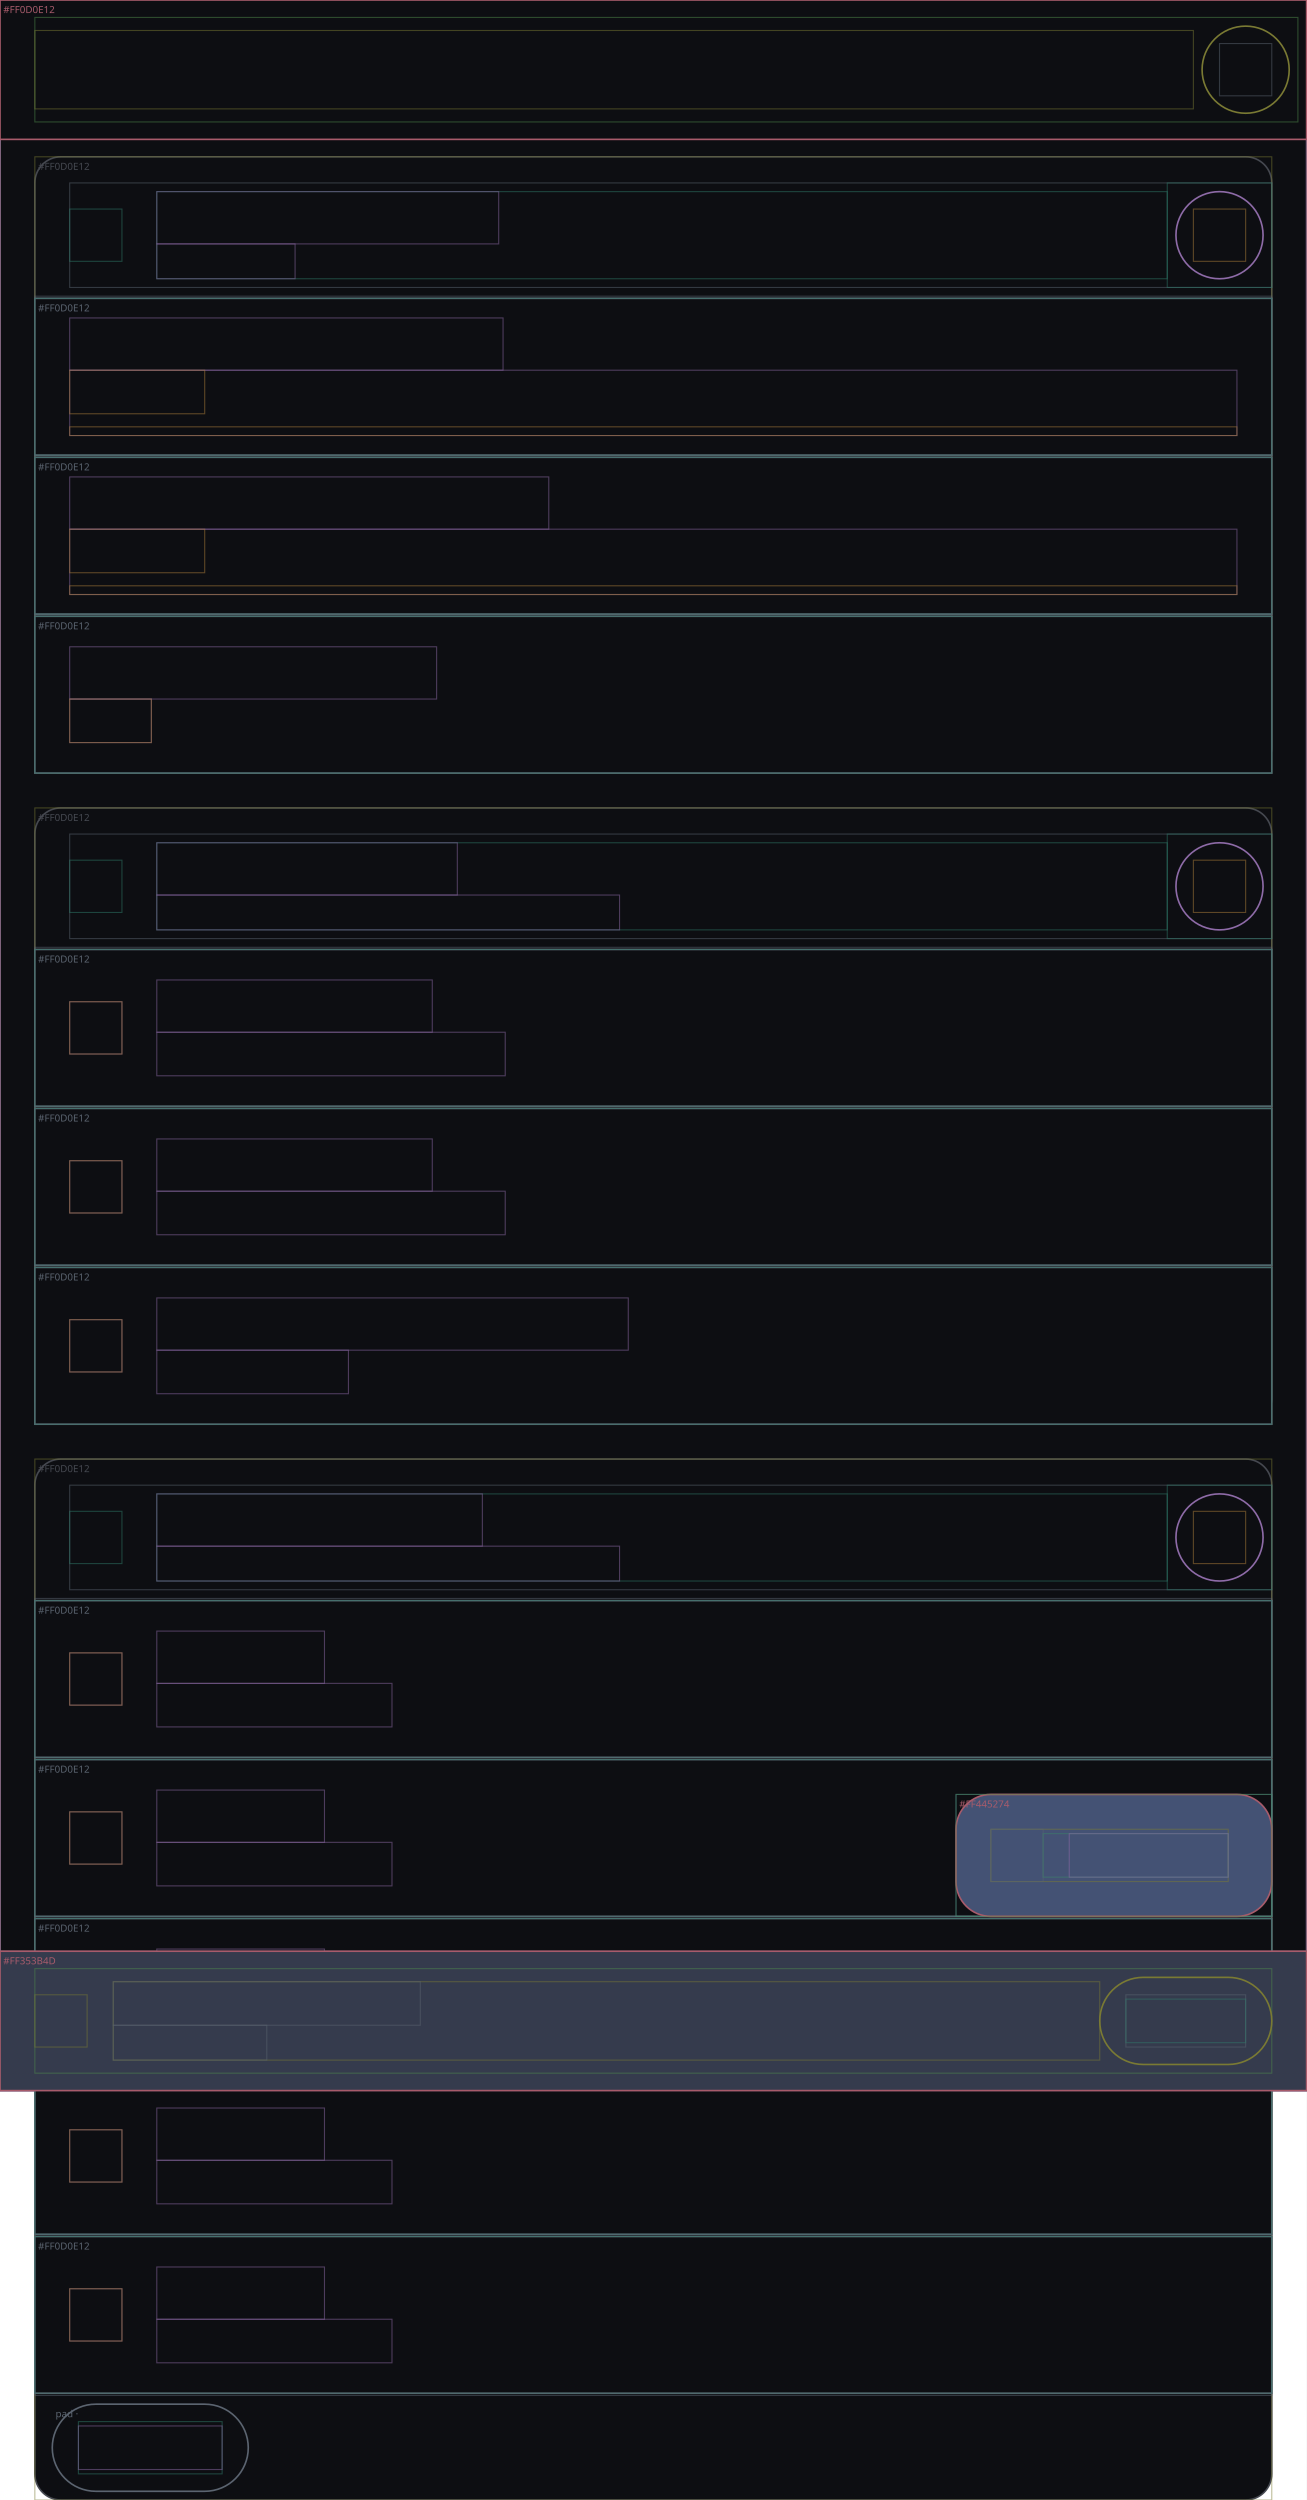
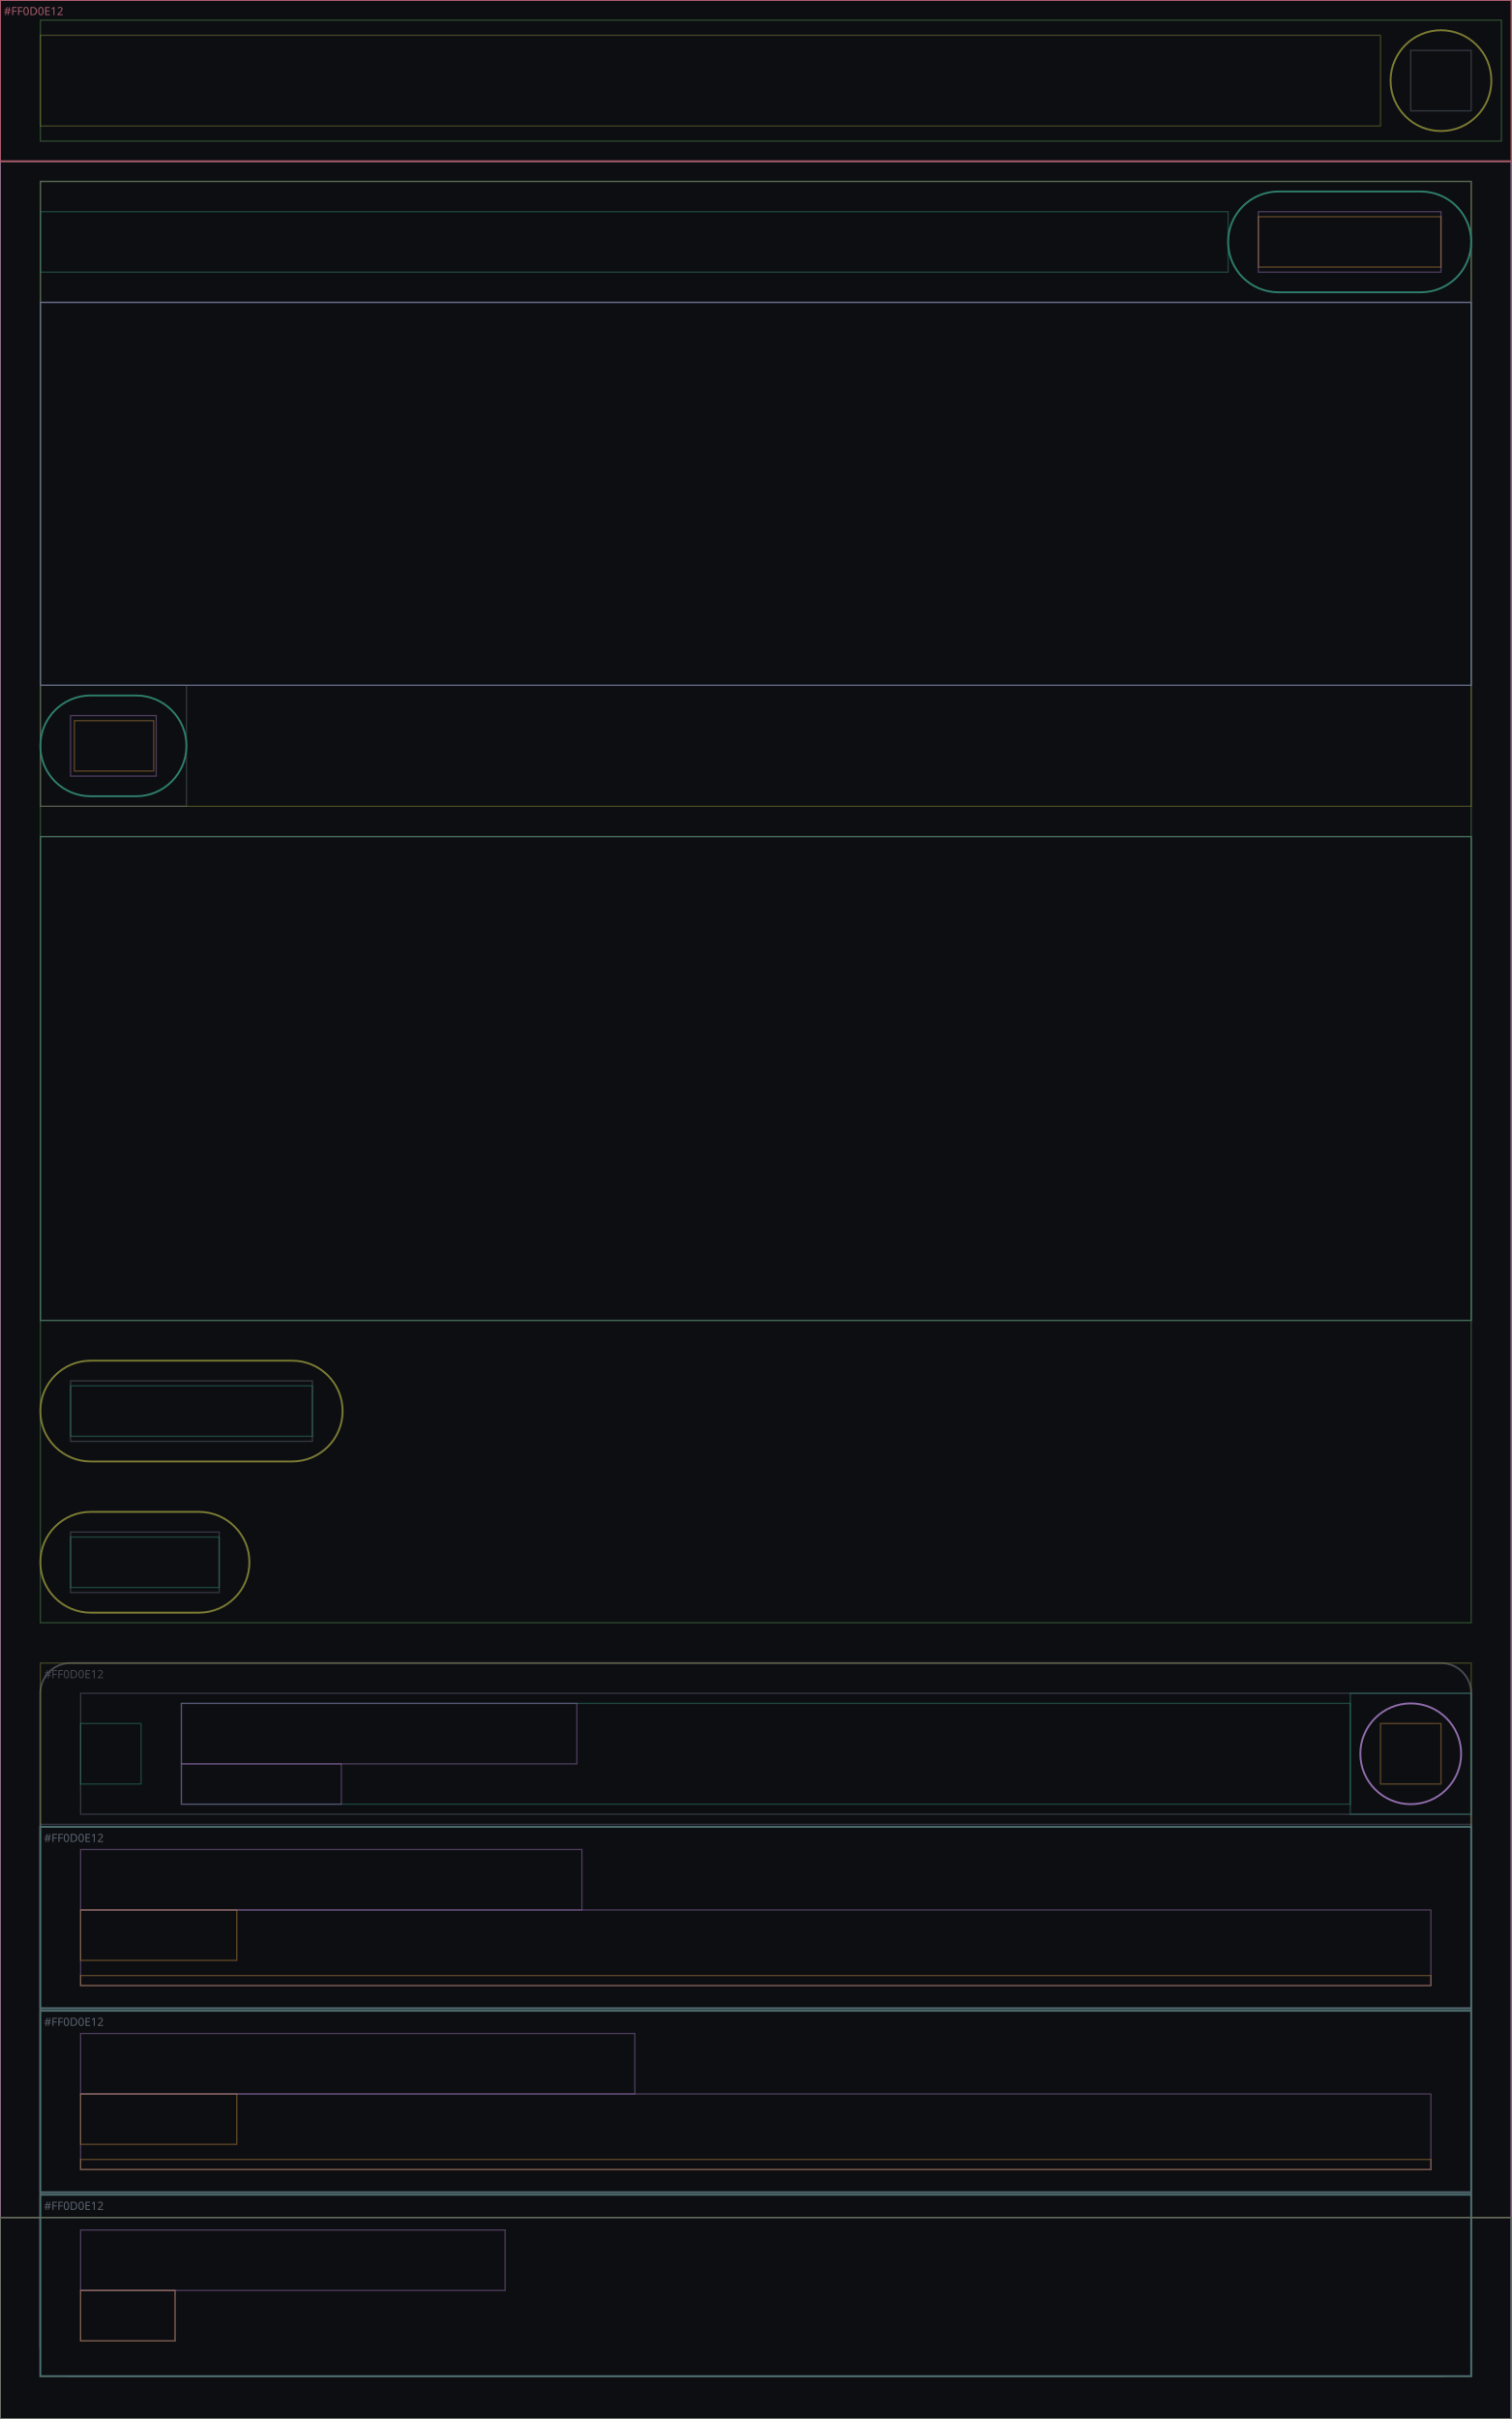
- <svg xmlns="http://www.w3.org/2000/svg" viewBox="0 0 1200 2296" width="1200" height="2296" role="img" aria-label="composeApp/PlayStoreSevenInchHomeDark layout wireframe">
-   <rect width="1200" height="2296" fill="#ffffff" />
+ <svg xmlns="http://www.w3.org/2000/svg" viewBox="0 0 1200 1920" width="1200" height="1920" role="img" aria-label="composeApp/PlayStoreSevenInchHomeDark layout wireframe">
+   <rect width="1200" height="1920" fill="#ffffff" />
  <g>
    <rect x="0" y="0" width="1200" height="1920" fill="none" fill-opacity="0" stroke="#5B6470" stroke-width="1" stroke-opacity="0.5" />
  </g>
  <g>
    <rect x="0" y="0" width="1200" height="1920" fill="none" fill-opacity="0" stroke="#2E7D6B" stroke-width="1" stroke-opacity="0.5" />
  </g>
  <g>
    <rect x="0" y="0" width="1200" height="1920" fill="#0D0E12" fill-opacity="1" stroke="#8E6BA8" stroke-width="1.5" stroke-opacity="1" />
    <text x="3" y="12" font-family="system-ui, sans-serif" font-size="9" fill="#8E6BA8">#FF0D0E12</text>
  </g>
  <g>
    <rect x="0" y="0" width="1200" height="1920" fill="none" fill-opacity="0" stroke="#B0813B" stroke-width="1" stroke-opacity="0.5" />
  </g>
  <g>
    <rect x="0" y="0" width="1200" height="1920" fill="none" fill-opacity="0" stroke="#3B72A8" stroke-width="1" stroke-opacity="0.5" />
  </g>
  <g>
-     <rect x="0" y="128" width="1200" height="1664" fill="none" fill-opacity="0" stroke="#A85B6B" stroke-width="1" stroke-opacity="0.5" />
-   </g>
-   <g>
-     <path d="M56,144 H1144 A24,24 0 0 1 1168,168 V686 A24,24 0 0 1 1144,710 H56 A24,24 0 0 1 32,686 V168 A24,24 0 0 1 56,144 Z" fill="#0D0E12" fill-opacity="1" stroke="#454850" stroke-width="1.5" stroke-opacity="1" />
-     <text x="35" y="156" font-family="system-ui, sans-serif" font-size="9" fill="#454850">#FF0D0E12</text>
-   </g>
-   <g>
-     <rect x="32" y="144" width="1136" height="566" fill="none" fill-opacity="0" stroke="#7A7A33" stroke-width="1" stroke-opacity="0.5" />
-   </g>
-   <g>
-     <rect x="64" y="168" width="1104" height="96" fill="none" fill-opacity="0" stroke="#5B6470" stroke-width="1" stroke-opacity="0.5" />
-   </g>
-   <g>
-     <rect x="64" y="192" width="48" height="48" fill="none" fill-opacity="0" stroke="#2E7D6B" stroke-width="1" stroke-opacity="0.5" />
-   </g>
-   <g>
-     <rect x="144" y="176" width="928" height="80" fill="none" fill-opacity="0" stroke="#2E7D6B" stroke-width="1" stroke-opacity="0.5" />
-   </g>
-   <g>
-     <rect x="144" y="176" width="314" height="48" fill="none" fill-opacity="0" stroke="#8E6BA8" stroke-width="1" stroke-opacity="0.5" />
-   </g>
-   <g>
-     <rect x="144" y="224" width="127" height="32" fill="none" fill-opacity="0" stroke="#8E6BA8" stroke-width="1" stroke-opacity="0.5" />
-   </g>
-   <g>
-     <rect x="1072" y="168" width="96" height="96" fill="none" fill-opacity="0" stroke="#2E7D6B" stroke-width="1" stroke-opacity="0.5" />
-   </g>
-   <g>
-     <path d="M1120,176 H1120 A40,40 0 0 1 1160,216 V216 A40,40 0 0 1 1120,256 H1120 A40,40 0 0 1 1080,216 V216 A40,40 0 0 1 1120,176 Z" fill="none" fill-opacity="0" stroke="#8E6BA8" stroke-width="1.5" stroke-opacity="1" />
-   </g>
-   <g>
-     <rect x="1096" y="192" width="48" height="48" fill="none" fill-opacity="0" stroke="#B0813B" stroke-width="1" stroke-opacity="0.5" />
-   </g>
-   <g>
-     <rect x="32" y="272" width="1136" height="2" fill="none" fill-opacity="0" stroke="#5B6470" stroke-width="1" stroke-opacity="0.5" />
-   </g>
-   <g>
-     <rect x="32" y="274" width="1136" height="144" fill="#0D0E12" fill-opacity="1" stroke="#5B6470" stroke-width="1.5" stroke-opacity="1" />
-     <text x="35" y="286" font-family="system-ui, sans-serif" font-size="9" fill="#5B6470">#FF0D0E12</text>
-   </g>
-   <g>
-     <rect x="32" y="274" width="1136" height="144" fill="none" fill-opacity="0" stroke="#2E7D6B" stroke-width="1" stroke-opacity="0.5" />
-   </g>
-   <g>
-     <rect x="64" y="292" width="398" height="48" fill="none" fill-opacity="0" stroke="#8E6BA8" stroke-width="1" stroke-opacity="0.5" />
-   </g>
-   <g>
-     <rect x="64" y="340" width="1072" height="60" fill="none" fill-opacity="0" stroke="#8E6BA8" stroke-width="1" stroke-opacity="0.5" />
-   </g>
-   <g>
-     <rect x="64" y="340" width="124" height="40" fill="none" fill-opacity="0" stroke="#B0813B" stroke-width="1" stroke-opacity="0.5" />
-   </g>
-   <g>
-     <rect x="64" y="392" width="1072" height="8" fill="none" fill-opacity="0" stroke="#B0813B" stroke-width="1" stroke-opacity="0.5" />
-   </g>
-   <g>
-     <rect x="32" y="418" width="1136" height="2" fill="none" fill-opacity="0" stroke="#5B6470" stroke-width="1" stroke-opacity="0.5" />
-   </g>
-   <g>
-     <rect x="32" y="420" width="1136" height="144" fill="#0D0E12" fill-opacity="1" stroke="#5B6470" stroke-width="1.5" stroke-opacity="1" />
-     <text x="35" y="432" font-family="system-ui, sans-serif" font-size="9" fill="#5B6470">#FF0D0E12</text>
-   </g>
-   <g>
-     <rect x="32" y="420" width="1136" height="144" fill="none" fill-opacity="0" stroke="#2E7D6B" stroke-width="1" stroke-opacity="0.5" />
-   </g>
-   <g>
-     <rect x="64" y="438" width="440" height="48" fill="none" fill-opacity="0" stroke="#8E6BA8" stroke-width="1" stroke-opacity="0.5" />
-   </g>
-   <g>
-     <rect x="64" y="486" width="1072" height="60" fill="none" fill-opacity="0" stroke="#8E6BA8" stroke-width="1" stroke-opacity="0.5" />
-   </g>
-   <g>
-     <rect x="64" y="486" width="124" height="40" fill="none" fill-opacity="0" stroke="#B0813B" stroke-width="1" stroke-opacity="0.5" />
-   </g>
-   <g>
-     <rect x="64" y="538" width="1072" height="8" fill="none" fill-opacity="0" stroke="#B0813B" stroke-width="1" stroke-opacity="0.5" />
-   </g>
-   <g>
-     <rect x="32" y="564" width="1136" height="2" fill="none" fill-opacity="0" stroke="#5B6470" stroke-width="1" stroke-opacity="0.5" />
-   </g>
-   <g>
-     <rect x="32" y="566" width="1136" height="144" fill="#0D0E12" fill-opacity="1" stroke="#5B6470" stroke-width="1.5" stroke-opacity="1" />
-     <text x="35" y="578" font-family="system-ui, sans-serif" font-size="9" fill="#5B6470">#FF0D0E12</text>
-   </g>
-   <g>
-     <rect x="32" y="566" width="1136" height="144" fill="none" fill-opacity="0" stroke="#2E7D6B" stroke-width="1" stroke-opacity="0.5" />
-   </g>
-   <g>
-     <rect x="64" y="594" width="337" height="48" fill="none" fill-opacity="0" stroke="#8E6BA8" stroke-width="1" stroke-opacity="0.5" />
-   </g>
-   <g>
-     <rect x="64" y="642" width="75" height="40" fill="none" fill-opacity="0" stroke="#8E6BA8" stroke-width="1" stroke-opacity="0.5" />
-   </g>
-   <g>
-     <rect x="64" y="642" width="75" height="40" fill="none" fill-opacity="0" stroke="#B0813B" stroke-width="1" stroke-opacity="0.5" />
-   </g>
-   <g>
-     <path d="M56,742 H1144 A24,24 0 0 1 1168,766 V1284 A24,24 0 0 1 1144,1308 H56 A24,24 0 0 1 32,1284 V766 A24,24 0 0 1 56,742 Z" fill="#0D0E12" fill-opacity="1" stroke="#454850" stroke-width="1.5" stroke-opacity="1" />
-     <text x="35" y="754" font-family="system-ui, sans-serif" font-size="9" fill="#454850">#FF0D0E12</text>
-   </g>
-   <g>
-     <rect x="32" y="742" width="1136" height="566" fill="none" fill-opacity="0" stroke="#7A7A33" stroke-width="1" stroke-opacity="0.5" />
-   </g>
-   <g>
-     <rect x="64" y="766" width="1104" height="96" fill="none" fill-opacity="0" stroke="#5B6470" stroke-width="1" stroke-opacity="0.5" />
-   </g>
-   <g>
-     <rect x="64" y="790" width="48" height="48" fill="none" fill-opacity="0" stroke="#2E7D6B" stroke-width="1" stroke-opacity="0.5" />
-   </g>
-   <g>
-     <rect x="144" y="774" width="928" height="80" fill="none" fill-opacity="0" stroke="#2E7D6B" stroke-width="1" stroke-opacity="0.5" />
-   </g>
-   <g>
-     <rect x="144" y="774" width="276" height="48" fill="none" fill-opacity="0" stroke="#8E6BA8" stroke-width="1" stroke-opacity="0.5" />
-   </g>
-   <g>
-     <rect x="144" y="822" width="425" height="32" fill="none" fill-opacity="0" stroke="#8E6BA8" stroke-width="1" stroke-opacity="0.5" />
-   </g>
-   <g>
-     <rect x="1072" y="766" width="96" height="96" fill="none" fill-opacity="0" stroke="#2E7D6B" stroke-width="1" stroke-opacity="0.5" />
-   </g>
-   <g>
-     <path d="M1120,774 H1120 A40,40 0 0 1 1160,814 V814 A40,40 0 0 1 1120,854 H1120 A40,40 0 0 1 1080,814 V814 A40,40 0 0 1 1120,774 Z" fill="none" fill-opacity="0" stroke="#8E6BA8" stroke-width="1.5" stroke-opacity="1" />
-   </g>
-   <g>
-     <rect x="1096" y="790" width="48" height="48" fill="none" fill-opacity="0" stroke="#B0813B" stroke-width="1" stroke-opacity="0.5" />
-   </g>
-   <g>
-     <rect x="32" y="870" width="1136" height="2" fill="none" fill-opacity="0" stroke="#5B6470" stroke-width="1" stroke-opacity="0.5" />
-   </g>
-   <g>
-     <rect x="32" y="872" width="1136" height="144" fill="#0D0E12" fill-opacity="1" stroke="#5B6470" stroke-width="1.5" stroke-opacity="1" />
-     <text x="35" y="884" font-family="system-ui, sans-serif" font-size="9" fill="#5B6470">#FF0D0E12</text>
-   </g>
-   <g>
-     <rect x="32" y="872" width="1136" height="144" fill="none" fill-opacity="0" stroke="#2E7D6B" stroke-width="1" stroke-opacity="0.5" />
-   </g>
-   <g>
-     <rect x="64" y="920" width="48" height="48" fill="none" fill-opacity="0" stroke="#8E6BA8" stroke-width="1" stroke-opacity="0.5" />
-   </g>
-   <g>
-     <rect x="64" y="920" width="48" height="48" fill="none" fill-opacity="0" stroke="#B0813B" stroke-width="1" stroke-opacity="0.5" />
-   </g>
-   <g>
-     <rect x="144" y="900" width="253" height="48" fill="none" fill-opacity="0" stroke="#8E6BA8" stroke-width="1" stroke-opacity="0.5" />
-   </g>
-   <g>
-     <rect x="144" y="948" width="320" height="40" fill="none" fill-opacity="0" stroke="#8E6BA8" stroke-width="1" stroke-opacity="0.5" />
-   </g>
-   <g>
-     <rect x="32" y="1016" width="1136" height="2" fill="none" fill-opacity="0" stroke="#5B6470" stroke-width="1" stroke-opacity="0.5" />
-   </g>
-   <g>
-     <rect x="32" y="1018" width="1136" height="144" fill="#0D0E12" fill-opacity="1" stroke="#5B6470" stroke-width="1.5" stroke-opacity="1" />
-     <text x="35" y="1030" font-family="system-ui, sans-serif" font-size="9" fill="#5B6470">#FF0D0E12</text>
-   </g>
-   <g>
-     <rect x="32" y="1018" width="1136" height="144" fill="none" fill-opacity="0" stroke="#2E7D6B" stroke-width="1" stroke-opacity="0.5" />
-   </g>
-   <g>
-     <rect x="64" y="1066" width="48" height="48" fill="none" fill-opacity="0" stroke="#8E6BA8" stroke-width="1" stroke-opacity="0.5" />
-   </g>
-   <g>
-     <rect x="64" y="1066" width="48" height="48" fill="none" fill-opacity="0" stroke="#B0813B" stroke-width="1" stroke-opacity="0.5" />
-   </g>
-   <g>
-     <rect x="144" y="1046" width="253" height="48" fill="none" fill-opacity="0" stroke="#8E6BA8" stroke-width="1" stroke-opacity="0.5" />
-   </g>
-   <g>
-     <rect x="144" y="1094" width="320" height="40" fill="none" fill-opacity="0" stroke="#8E6BA8" stroke-width="1" stroke-opacity="0.5" />
-   </g>
-   <g>
-     <rect x="32" y="1162" width="1136" height="2" fill="none" fill-opacity="0" stroke="#5B6470" stroke-width="1" stroke-opacity="0.5" />
-   </g>
-   <g>
-     <rect x="32" y="1164" width="1136" height="144" fill="#0D0E12" fill-opacity="1" stroke="#5B6470" stroke-width="1.5" stroke-opacity="1" />
-     <text x="35" y="1176" font-family="system-ui, sans-serif" font-size="9" fill="#5B6470">#FF0D0E12</text>
-   </g>
-   <g>
-     <rect x="32" y="1164" width="1136" height="144" fill="none" fill-opacity="0" stroke="#2E7D6B" stroke-width="1" stroke-opacity="0.5" />
-   </g>
-   <g>
-     <rect x="64" y="1212" width="48" height="48" fill="none" fill-opacity="0" stroke="#8E6BA8" stroke-width="1" stroke-opacity="0.5" />
-   </g>
-   <g>
-     <rect x="64" y="1212" width="48" height="48" fill="none" fill-opacity="0" stroke="#B0813B" stroke-width="1" stroke-opacity="0.5" />
-   </g>
-   <g>
-     <rect x="144" y="1192" width="433" height="48" fill="none" fill-opacity="0" stroke="#8E6BA8" stroke-width="1" stroke-opacity="0.5" />
-   </g>
-   <g>
-     <rect x="144" y="1240" width="176" height="40" fill="none" fill-opacity="0" stroke="#8E6BA8" stroke-width="1" stroke-opacity="0.5" />
-   </g>
-   <g>
-     <path d="M56,1340 H1144 A24,24 0 0 1 1168,1364 V2272 A24,24 0 0 1 1144,2296 H56 A24,24 0 0 1 32,2272 V1364 A24,24 0 0 1 56,1340 Z" fill="#0D0E12" fill-opacity="1" stroke="#454850" stroke-width="1.5" stroke-opacity="1" />
-     <text x="35" y="1352" font-family="system-ui, sans-serif" font-size="9" fill="#454850">#FF0D0E12</text>
-   </g>
-   <g>
-     <rect x="32" y="1340" width="1136" height="956" fill="none" fill-opacity="0" stroke="#7A7A33" stroke-width="1" stroke-opacity="0.5" />
-   </g>
-   <g>
-     <rect x="64" y="1364" width="1104" height="96" fill="none" fill-opacity="0" stroke="#5B6470" stroke-width="1" stroke-opacity="0.5" />
-   </g>
-   <g>
-     <rect x="64" y="1388" width="48" height="48" fill="none" fill-opacity="0" stroke="#2E7D6B" stroke-width="1" stroke-opacity="0.5" />
-   </g>
-   <g>
-     <rect x="144" y="1372" width="928" height="80" fill="none" fill-opacity="0" stroke="#2E7D6B" stroke-width="1" stroke-opacity="0.5" />
-   </g>
-   <g>
-     <rect x="144" y="1372" width="299" height="48" fill="none" fill-opacity="0" stroke="#8E6BA8" stroke-width="1" stroke-opacity="0.5" />
-   </g>
-   <g>
-     <rect x="144" y="1420" width="425" height="32" fill="none" fill-opacity="0" stroke="#8E6BA8" stroke-width="1" stroke-opacity="0.5" />
-   </g>
-   <g>
-     <rect x="1072" y="1364" width="96" height="96" fill="none" fill-opacity="0" stroke="#2E7D6B" stroke-width="1" stroke-opacity="0.5" />
-   </g>
-   <g>
-     <path d="M1120,1372 H1120 A40,40 0 0 1 1160,1412 V1412 A40,40 0 0 1 1120,1452 H1120 A40,40 0 0 1 1080,1412 V1412 A40,40 0 0 1 1120,1372 Z" fill="none" fill-opacity="0" stroke="#8E6BA8" stroke-width="1.5" stroke-opacity="1" />
-   </g>
-   <g>
-     <rect x="1096" y="1388" width="48" height="48" fill="none" fill-opacity="0" stroke="#B0813B" stroke-width="1" stroke-opacity="0.5" />
-   </g>
-   <g>
-     <rect x="32" y="1468" width="1136" height="2" fill="none" fill-opacity="0" stroke="#5B6470" stroke-width="1" stroke-opacity="0.5" />
-   </g>
-   <g>
-     <rect x="32" y="1470" width="1136" height="144" fill="#0D0E12" fill-opacity="1" stroke="#5B6470" stroke-width="1.5" stroke-opacity="1" />
-     <text x="35" y="1482" font-family="system-ui, sans-serif" font-size="9" fill="#5B6470">#FF0D0E12</text>
-   </g>
-   <g>
-     <rect x="32" y="1470" width="1136" height="144" fill="none" fill-opacity="0" stroke="#2E7D6B" stroke-width="1" stroke-opacity="0.5" />
-   </g>
-   <g>
-     <rect x="64" y="1518" width="48" height="48" fill="none" fill-opacity="0" stroke="#8E6BA8" stroke-width="1" stroke-opacity="0.5" />
-   </g>
-   <g>
-     <rect x="64" y="1518" width="48" height="48" fill="none" fill-opacity="0" stroke="#B0813B" stroke-width="1" stroke-opacity="0.5" />
-   </g>
-   <g>
-     <rect x="144" y="1498" width="154" height="48" fill="none" fill-opacity="0" stroke="#8E6BA8" stroke-width="1" stroke-opacity="0.5" />
-   </g>
-   <g>
-     <rect x="144" y="1546" width="216" height="40" fill="none" fill-opacity="0" stroke="#8E6BA8" stroke-width="1" stroke-opacity="0.5" />
-   </g>
-   <g>
-     <rect x="32" y="1614" width="1136" height="2" fill="none" fill-opacity="0" stroke="#5B6470" stroke-width="1" stroke-opacity="0.5" />
-   </g>
-   <g>
-     <rect x="32" y="1616" width="1136" height="144" fill="#0D0E12" fill-opacity="1" stroke="#5B6470" stroke-width="1.5" stroke-opacity="1" />
-     <text x="35" y="1628" font-family="system-ui, sans-serif" font-size="9" fill="#5B6470">#FF0D0E12</text>
-   </g>
-   <g>
-     <rect x="32" y="1616" width="1136" height="144" fill="none" fill-opacity="0" stroke="#2E7D6B" stroke-width="1" stroke-opacity="0.5" />
-   </g>
-   <g>
-     <rect x="64" y="1664" width="48" height="48" fill="none" fill-opacity="0" stroke="#8E6BA8" stroke-width="1" stroke-opacity="0.5" />
-   </g>
-   <g>
-     <rect x="64" y="1664" width="48" height="48" fill="none" fill-opacity="0" stroke="#B0813B" stroke-width="1" stroke-opacity="0.5" />
-   </g>
-   <g>
-     <rect x="144" y="1644" width="154" height="48" fill="none" fill-opacity="0" stroke="#8E6BA8" stroke-width="1" stroke-opacity="0.5" />
-   </g>
-   <g>
-     <rect x="144" y="1692" width="216" height="40" fill="none" fill-opacity="0" stroke="#8E6BA8" stroke-width="1" stroke-opacity="0.5" />
-   </g>
-   <g>
-     <rect x="32" y="1760" width="1136" height="2" fill="none" fill-opacity="0" stroke="#5B6470" stroke-width="1" stroke-opacity="0.5" />
-   </g>
-   <g>
-     <rect x="32" y="1762" width="1136" height="144" fill="#0D0E12" fill-opacity="1" stroke="#5B6470" stroke-width="1.5" stroke-opacity="1" />
-     <text x="35" y="1774" font-family="system-ui, sans-serif" font-size="9" fill="#5B6470">#FF0D0E12</text>
-   </g>
-   <g>
-     <rect x="32" y="1762" width="1136" height="144" fill="none" fill-opacity="0" stroke="#2E7D6B" stroke-width="1" stroke-opacity="0.5" />
-   </g>
-   <g>
-     <rect x="64" y="1810" width="48" height="48" fill="none" fill-opacity="0" stroke="#8E6BA8" stroke-width="1" stroke-opacity="0.5" />
-   </g>
-   <g>
-     <rect x="64" y="1810" width="48" height="48" fill="none" fill-opacity="0" stroke="#B0813B" stroke-width="1" stroke-opacity="0.5" />
-   </g>
-   <g>
-     <rect x="144" y="1790" width="154" height="48" fill="none" fill-opacity="0" stroke="#8E6BA8" stroke-width="1" stroke-opacity="0.5" />
-   </g>
-   <g>
-     <rect x="144" y="1838" width="216" height="40" fill="none" fill-opacity="0" stroke="#8E6BA8" stroke-width="1" stroke-opacity="0.5" />
-   </g>
-   <g>
-     <rect x="32" y="1906" width="1136" height="2" fill="none" fill-opacity="0" stroke="#5B6470" stroke-width="1" stroke-opacity="0.5" />
-   </g>
-   <g>
-     <rect x="32" y="1908" width="1136" height="144" fill="#0D0E12" fill-opacity="1" stroke="#5B6470" stroke-width="1.5" stroke-opacity="1" />
-     <text x="35" y="1920" font-family="system-ui, sans-serif" font-size="9" fill="#5B6470">#FF0D0E12</text>
-   </g>
-   <g>
-     <rect x="32" y="1908" width="1136" height="144" fill="none" fill-opacity="0" stroke="#2E7D6B" stroke-width="1" stroke-opacity="0.5" />
-   </g>
-   <g>
-     <rect x="64" y="1956" width="48" height="48" fill="none" fill-opacity="0" stroke="#8E6BA8" stroke-width="1" stroke-opacity="0.5" />
-   </g>
-   <g>
-     <rect x="64" y="1956" width="48" height="48" fill="none" fill-opacity="0" stroke="#B0813B" stroke-width="1" stroke-opacity="0.5" />
-   </g>
-   <g>
-     <rect x="144" y="1936" width="154" height="48" fill="none" fill-opacity="0" stroke="#8E6BA8" stroke-width="1" stroke-opacity="0.5" />
-   </g>
-   <g>
-     <rect x="144" y="1984" width="216" height="40" fill="none" fill-opacity="0" stroke="#8E6BA8" stroke-width="1" stroke-opacity="0.5" />
-   </g>
-   <g>
-     <rect x="32" y="2052" width="1136" height="2" fill="none" fill-opacity="0" stroke="#5B6470" stroke-width="1" stroke-opacity="0.5" />
-   </g>
-   <g>
-     <rect x="32" y="2054" width="1136" height="144" fill="#0D0E12" fill-opacity="1" stroke="#5B6470" stroke-width="1.5" stroke-opacity="1" />
-     <text x="35" y="2066" font-family="system-ui, sans-serif" font-size="9" fill="#5B6470">#FF0D0E12</text>
-   </g>
-   <g>
-     <rect x="32" y="2054" width="1136" height="144" fill="none" fill-opacity="0" stroke="#2E7D6B" stroke-width="1" stroke-opacity="0.5" />
-   </g>
-   <g>
-     <rect x="64" y="2102" width="48" height="48" fill="none" fill-opacity="0" stroke="#8E6BA8" stroke-width="1" stroke-opacity="0.5" />
-   </g>
-   <g>
-     <rect x="64" y="2102" width="48" height="48" fill="none" fill-opacity="0" stroke="#B0813B" stroke-width="1" stroke-opacity="0.5" />
-   </g>
-   <g>
-     <rect x="144" y="2082" width="154" height="48" fill="none" fill-opacity="0" stroke="#8E6BA8" stroke-width="1" stroke-opacity="0.5" />
-   </g>
-   <g>
-     <rect x="144" y="2130" width="216" height="40" fill="none" fill-opacity="0" stroke="#8E6BA8" stroke-width="1" stroke-opacity="0.5" />
-   </g>
-   <g>
-     <rect x="32" y="2198" width="1136" height="2" fill="none" fill-opacity="0" stroke="#5B6470" stroke-width="1" stroke-opacity="0.5" />
-   </g>
-   <g>
-     <path d="M88,2208 H188 A40,40 0 0 1 228,2248 V2248 A40,40 0 0 1 188,2288 H88 A40,40 0 0 1 48,2248 V2248 A40,40 0 0 1 88,2208 Z" fill="none" fill-opacity="0" stroke="#5B6470" stroke-width="1.5" stroke-opacity="1" />
-     <text x="51" y="2220" font-family="system-ui, sans-serif" font-size="9" fill="#5B6470">pad ·</text>
-   </g>
-   <g>
-     <rect x="72" y="2224" width="132" height="48" fill="none" fill-opacity="0" stroke="#2E7D6B" stroke-width="1" stroke-opacity="0.5" />
-   </g>
-   <g>
-     <rect x="72" y="2228" width="132" height="40" fill="none" fill-opacity="0" stroke="#8E6BA8" stroke-width="1" stroke-opacity="0.5" />
+     <rect x="0" y="128" width="1200" height="1632" fill="none" fill-opacity="0" stroke="#A85B6B" stroke-width="1" stroke-opacity="0.5" />
+   </g>
+   <g>
+     <rect x="32" y="144" width="1136" height="1144" fill="none" fill-opacity="0" stroke="#4F8A4A" stroke-width="1" stroke-opacity="0.5" />
+   </g>
+   <g>
+     <rect x="32" y="144" width="1136" height="496" fill="none" fill-opacity="0" stroke="#7A7A33" stroke-width="1" stroke-opacity="0.5" />
+   </g>
+   <g>
+     <rect x="32" y="144" width="1136" height="96" fill="none" fill-opacity="0" stroke="#5B6470" stroke-width="1" stroke-opacity="0.5" />
+   </g>
+   <g>
+     <rect x="32" y="168" width="943" height="48" fill="none" fill-opacity="0" stroke="#2E7D6B" stroke-width="1" stroke-opacity="0.5" />
+   </g>
+   <g>
+     <path d="M1015,152 H1128 A40,40 0 0 1 1168,192 V192 A40,40 0 0 1 1128,232 H1015 A40,40 0 0 1 975,192 V192 A40,40 0 0 1 1015,152 Z" fill="none" fill-opacity="0" stroke="#2E7D6B" stroke-width="1.5" stroke-opacity="1" />
+   </g>
+   <g>
+     <rect x="999" y="168" width="145" height="48" fill="none" fill-opacity="0" stroke="#8E6BA8" stroke-width="1" stroke-opacity="0.5" />
+   </g>
+   <g>
+     <rect x="999" y="172" width="145" height="40" fill="none" fill-opacity="0" stroke="#B0813B" stroke-width="1" stroke-opacity="0.5" />
+   </g>
+   <g>
+     <rect x="32" y="240" width="1136" height="304" fill="none" fill-opacity="0" stroke="#5B6470" stroke-width="1" stroke-opacity="0.5" />
+   </g>
+   <g>
+     <rect x="32" y="240" width="1136" height="304" fill="none" fill-opacity="0" stroke="#2E7D6B" stroke-width="1" stroke-opacity="0.5" />
+   </g>
+   <g>
+     <rect x="32" y="240" width="1136" height="304" fill="none" fill-opacity="0" stroke="#8E6BA8" stroke-width="1" stroke-opacity="0.5" />
+   </g>
+   <g>
+     <rect x="32" y="544" width="116" height="96" fill="none" fill-opacity="0" stroke="#5B6470" stroke-width="1" stroke-opacity="0.5" />
+   </g>
+   <g>
+     <path d="M72,552 H108 A40,40 0 0 1 148,592 V592 A40,40 0 0 1 108,632 H72 A40,40 0 0 1 32,592 V592 A40,40 0 0 1 72,552 Z" fill="none" fill-opacity="0" stroke="#2E7D6B" stroke-width="1.5" stroke-opacity="1" />
+   </g>
+   <g>
+     <rect x="56" y="568" width="68" height="48" fill="none" fill-opacity="0" stroke="#8E6BA8" stroke-width="1" stroke-opacity="0.5" />
+   </g>
+   <g>
+     <rect x="59" y="572" width="63" height="40" fill="none" fill-opacity="0" stroke="#B0813B" stroke-width="1" stroke-opacity="0.5" />
+   </g>
+   <g>
+     <rect x="32" y="664" width="1136" height="384" fill="none" fill-opacity="0" stroke="#7A7A33" stroke-width="1" stroke-opacity="0.5" />
+   </g>
+   <g>
+     <rect x="32" y="664" width="1136" height="384" fill="none" fill-opacity="0" stroke="#5B6470" stroke-width="1" stroke-opacity="0.5" />
+   </g>
+   <g>
+     <rect x="32" y="664" width="1136" height="384" fill="none" fill-opacity="0" stroke="#2E7D6B" stroke-width="1" stroke-opacity="0.5" />
+   </g>
+   <g>
+     <path d="M72,1080 H232 A40,40 0 0 1 272,1120 V1120 A40,40 0 0 1 232,1160 H72 A40,40 0 0 1 32,1120 V1120 A40,40 0 0 1 72,1080 Z" fill="none" fill-opacity="0" stroke="#7A7A33" stroke-width="1.5" stroke-opacity="1" />
+   </g>
+   <g>
+     <rect x="56" y="1096" width="192" height="48" fill="none" fill-opacity="0" stroke="#5B6470" stroke-width="1" stroke-opacity="0.5" />
+   </g>
+   <g>
+     <rect x="56" y="1100" width="192" height="40" fill="none" fill-opacity="0" stroke="#2E7D6B" stroke-width="1" stroke-opacity="0.5" />
+   </g>
+   <g>
+     <path d="M72,1200 H158 A40,40 0 0 1 198,1240 V1240 A40,40 0 0 1 158,1280 H72 A40,40 0 0 1 32,1240 V1240 A40,40 0 0 1 72,1200 Z" fill="none" fill-opacity="0" stroke="#7A7A33" stroke-width="1.5" stroke-opacity="1" />
+   </g>
+   <g>
+     <rect x="56" y="1216" width="118" height="48" fill="none" fill-opacity="0" stroke="#5B6470" stroke-width="1" stroke-opacity="0.5" />
+   </g>
+   <g>
+     <rect x="56" y="1220" width="118" height="40" fill="none" fill-opacity="0" stroke="#2E7D6B" stroke-width="1" stroke-opacity="0.5" />
+   </g>
+   <g>
+     <path d="M56,1320 H1144 A24,24 0 0 1 1168,1344 V1862 A24,24 0 0 1 1144,1886 H56 A24,24 0 0 1 32,1862 V1344 A24,24 0 0 1 56,1320 Z" fill="#0D0E12" fill-opacity="1" stroke="#454850" stroke-width="1.5" stroke-opacity="1" />
+     <text x="35" y="1332" font-family="system-ui, sans-serif" font-size="9" fill="#454850">#FF0D0E12</text>
+   </g>
+   <g>
+     <rect x="32" y="1320" width="1136" height="566" fill="none" fill-opacity="0" stroke="#7A7A33" stroke-width="1" stroke-opacity="0.5" />
+   </g>
+   <g>
+     <rect x="64" y="1344" width="1104" height="96" fill="none" fill-opacity="0" stroke="#5B6470" stroke-width="1" stroke-opacity="0.5" />
+   </g>
+   <g>
+     <rect x="64" y="1368" width="48" height="48" fill="none" fill-opacity="0" stroke="#2E7D6B" stroke-width="1" stroke-opacity="0.5" />
+   </g>
+   <g>
+     <rect x="144" y="1352" width="928" height="80" fill="none" fill-opacity="0" stroke="#2E7D6B" stroke-width="1" stroke-opacity="0.5" />
+   </g>
+   <g>
+     <rect x="144" y="1352" width="314" height="48" fill="none" fill-opacity="0" stroke="#8E6BA8" stroke-width="1" stroke-opacity="0.5" />
+   </g>
+   <g>
+     <rect x="144" y="1400" width="127" height="32" fill="none" fill-opacity="0" stroke="#8E6BA8" stroke-width="1" stroke-opacity="0.5" />
+   </g>
+   <g>
+     <rect x="1072" y="1344" width="96" height="96" fill="none" fill-opacity="0" stroke="#2E7D6B" stroke-width="1" stroke-opacity="0.5" />
+   </g>
+   <g>
+     <path d="M1120,1352 H1120 A40,40 0 0 1 1160,1392 V1392 A40,40 0 0 1 1120,1432 H1120 A40,40 0 0 1 1080,1392 V1392 A40,40 0 0 1 1120,1352 Z" fill="none" fill-opacity="0" stroke="#8E6BA8" stroke-width="1.5" stroke-opacity="1" />
+   </g>
+   <g>
+     <rect x="1096" y="1368" width="48" height="48" fill="none" fill-opacity="0" stroke="#B0813B" stroke-width="1" stroke-opacity="0.5" />
+   </g>
+   <g>
+     <rect x="32" y="1448" width="1136" height="2" fill="none" fill-opacity="0" stroke="#5B6470" stroke-width="1" stroke-opacity="0.5" />
+   </g>
+   <g>
+     <rect x="32" y="1450" width="1136" height="144" fill="#0D0E12" fill-opacity="1" stroke="#5B6470" stroke-width="1.5" stroke-opacity="1" />
+     <text x="35" y="1462" font-family="system-ui, sans-serif" font-size="9" fill="#5B6470">#FF0D0E12</text>
+   </g>
+   <g>
+     <rect x="32" y="1450" width="1136" height="144" fill="none" fill-opacity="0" stroke="#2E7D6B" stroke-width="1" stroke-opacity="0.5" />
+   </g>
+   <g>
+     <rect x="64" y="1468" width="398" height="48" fill="none" fill-opacity="0" stroke="#8E6BA8" stroke-width="1" stroke-opacity="0.5" />
+   </g>
+   <g>
+     <rect x="64" y="1516" width="1072" height="60" fill="none" fill-opacity="0" stroke="#8E6BA8" stroke-width="1" stroke-opacity="0.5" />
+   </g>
+   <g>
+     <rect x="64" y="1516" width="124" height="40" fill="none" fill-opacity="0" stroke="#B0813B" stroke-width="1" stroke-opacity="0.5" />
+   </g>
+   <g>
+     <rect x="64" y="1568" width="1072" height="8" fill="none" fill-opacity="0" stroke="#B0813B" stroke-width="1" stroke-opacity="0.5" />
+   </g>
+   <g>
+     <rect x="32" y="1594" width="1136" height="2" fill="none" fill-opacity="0" stroke="#5B6470" stroke-width="1" stroke-opacity="0.5" />
+   </g>
+   <g>
+     <rect x="32" y="1596" width="1136" height="144" fill="#0D0E12" fill-opacity="1" stroke="#5B6470" stroke-width="1.5" stroke-opacity="1" />
+     <text x="35" y="1608" font-family="system-ui, sans-serif" font-size="9" fill="#5B6470">#FF0D0E12</text>
+   </g>
+   <g>
+     <rect x="32" y="1596" width="1136" height="144" fill="none" fill-opacity="0" stroke="#2E7D6B" stroke-width="1" stroke-opacity="0.5" />
+   </g>
+   <g>
+     <rect x="64" y="1614" width="440" height="48" fill="none" fill-opacity="0" stroke="#8E6BA8" stroke-width="1" stroke-opacity="0.5" />
+   </g>
+   <g>
+     <rect x="64" y="1662" width="1072" height="60" fill="none" fill-opacity="0" stroke="#8E6BA8" stroke-width="1" stroke-opacity="0.5" />
+   </g>
+   <g>
+     <rect x="64" y="1662" width="124" height="40" fill="none" fill-opacity="0" stroke="#B0813B" stroke-width="1" stroke-opacity="0.5" />
+   </g>
+   <g>
+     <rect x="64" y="1714" width="1072" height="8" fill="none" fill-opacity="0" stroke="#B0813B" stroke-width="1" stroke-opacity="0.5" />
+   </g>
+   <g>
+     <rect x="32" y="1740" width="1136" height="2" fill="none" fill-opacity="0" stroke="#5B6470" stroke-width="1" stroke-opacity="0.5" />
+   </g>
+   <g>
+     <rect x="32" y="1742" width="1136" height="144" fill="#0D0E12" fill-opacity="1" stroke="#5B6470" stroke-width="1.5" stroke-opacity="1" />
+     <text x="35" y="1754" font-family="system-ui, sans-serif" font-size="9" fill="#5B6470">#FF0D0E12</text>
+   </g>
+   <g>
+     <rect x="32" y="1742" width="1136" height="144" fill="none" fill-opacity="0" stroke="#2E7D6B" stroke-width="1" stroke-opacity="0.5" />
+   </g>
+   <g>
+     <rect x="64" y="1770" width="337" height="48" fill="none" fill-opacity="0" stroke="#8E6BA8" stroke-width="1" stroke-opacity="0.5" />
+   </g>
+   <g>
+     <rect x="64" y="1818" width="75" height="40" fill="none" fill-opacity="0" stroke="#8E6BA8" stroke-width="1" stroke-opacity="0.5" />
+   </g>
+   <g>
+     <rect x="64" y="1818" width="75" height="40" fill="none" fill-opacity="0" stroke="#B0813B" stroke-width="1" stroke-opacity="0.5" />
  </g>
  <g>
    <rect x="0" y="0" width="1200" height="128" fill="none" fill-opacity="0" stroke="#3B72A8" stroke-width="1" stroke-opacity="0.5" />
  </g>
  <g>
    <rect x="0" y="0" width="1200" height="128" fill="#0D0E12" fill-opacity="1" stroke="#A85B6B" stroke-width="1.5" stroke-opacity="1" />
    <text x="3" y="12" font-family="system-ui, sans-serif" font-size="9" fill="#A85B6B">#FF0D0E12</text>
  </g>
  <g>
    <rect x="32" y="16" width="1160" height="96" fill="none" fill-opacity="0" stroke="#4F8A4A" stroke-width="1" stroke-opacity="0.5" />
  </g>
  <g>
    <rect x="32" y="28" width="1064" height="72" fill="none" fill-opacity="0" stroke="#7A7A33" stroke-width="1" stroke-opacity="0.5" />
  </g>
  <g>
    <path d="M1144,24 H1144 A40,40 0 0 1 1184,64 V64 A40,40 0 0 1 1144,104 H1144 A40,40 0 0 1 1104,64 V64 A40,40 0 0 1 1144,24 Z" fill="none" fill-opacity="0" stroke="#7A7A33" stroke-width="1.5" stroke-opacity="1" />
  </g>
  <g>
    <rect x="1120" y="40" width="48" height="48" fill="none" fill-opacity="0" stroke="#5B6470" stroke-width="1" stroke-opacity="0.5" />
  </g>
  <g>
-     <rect x="0" y="1792" width="1200" height="128" fill="none" fill-opacity="0" stroke="#3B72A8" stroke-width="1" stroke-opacity="0.5" />
-   </g>
-   <g>
-     <rect x="0" y="1792" width="1200" height="128" fill="#353B4D" fill-opacity="1" stroke="#A85B6B" stroke-width="1.5" stroke-opacity="1" />
-     <text x="3" y="1804" font-family="system-ui, sans-serif" font-size="9" fill="#A85B6B">#FF353B4D</text>
-   </g>
-   <g>
-     <rect x="32" y="1808" width="1136" height="96" fill="none" fill-opacity="0" stroke="#4F8A4A" stroke-width="1" stroke-opacity="0.5" />
-   </g>
-   <g>
-     <rect x="32" y="1832" width="48" height="48" fill="none" fill-opacity="0" stroke="#7A7A33" stroke-width="1" stroke-opacity="0.5" />
-   </g>
-   <g>
-     <rect x="104" y="1820" width="906" height="72" fill="none" fill-opacity="0" stroke="#7A7A33" stroke-width="1" stroke-opacity="0.5" />
-   </g>
-   <g>
-     <rect x="104" y="1820" width="282" height="40" fill="none" fill-opacity="0" stroke="#5B6470" stroke-width="1" stroke-opacity="0.5" />
-   </g>
-   <g>
-     <rect x="104" y="1860" width="141" height="32" fill="none" fill-opacity="0" stroke="#5B6470" stroke-width="1" stroke-opacity="0.5" />
-   </g>
-   <g>
-     <path d="M1050,1816 H1128 A40,40 0 0 1 1168,1856 V1856 A40,40 0 0 1 1128,1896 H1050 A40,40 0 0 1 1010,1856 V1856 A40,40 0 0 1 1050,1816 Z" fill="none" fill-opacity="0" stroke="#7A7A33" stroke-width="1.5" stroke-opacity="1" />
-   </g>
-   <g>
-     <rect x="1034" y="1832" width="110" height="48" fill="none" fill-opacity="0" stroke="#5B6470" stroke-width="1" stroke-opacity="0.5" />
-   </g>
-   <g>
-     <rect x="1034" y="1836" width="110" height="40" fill="none" fill-opacity="0" stroke="#2E7D6B" stroke-width="1" stroke-opacity="0.5" />
-   </g>
-   <g>
-     <rect x="878" y="1648" width="290" height="112" fill="none" fill-opacity="0" stroke="#3B72A8" stroke-width="1" stroke-opacity="0.5" />
-   </g>
-   <g>
-     <path d="M910,1648 H1136 A32,32 0 0 1 1168,1680 V1728 A32,32 0 0 1 1136,1760 H910 A32,32 0 0 1 878,1728 V1680 A32,32 0 0 1 910,1648 Z" fill="#445274" fill-opacity="1" stroke="#A85B6B" stroke-width="1.5" stroke-opacity="1" />
-     <text x="881" y="1660" font-family="system-ui, sans-serif" font-size="9" fill="#A85B6B">#FF445274</text>
-   </g>
-   <g>
-     <rect x="878" y="1648" width="290" height="112" fill="none" fill-opacity="0" stroke="#4F8A4A" stroke-width="1" stroke-opacity="0.5" />
-   </g>
-   <g>
-     <rect x="910" y="1680" width="218" height="48" fill="none" fill-opacity="0" stroke="#7A7A33" stroke-width="1" stroke-opacity="0.5" />
-   </g>
-   <g>
-     <rect x="910" y="1680" width="48" height="48" fill="none" fill-opacity="0" stroke="#5B6470" stroke-width="1" stroke-opacity="0.5" />
-   </g>
-   <g>
-     <rect x="958" y="1684" width="170" height="40" fill="none" fill-opacity="0" stroke="#5B6470" stroke-width="1" stroke-opacity="0.5" />
-   </g>
-   <g>
-     <rect x="958" y="1684" width="170" height="40" fill="none" fill-opacity="0" stroke="#2E7D6B" stroke-width="1" stroke-opacity="0.5" />
-   </g>
-   <g>
-     <rect x="982" y="1684" width="146" height="40" fill="none" fill-opacity="0" stroke="#8E6BA8" stroke-width="1" stroke-opacity="0.5" />
+     <rect x="0" y="1760" width="1200" height="160" fill="none" fill-opacity="0" stroke="#3B72A8" stroke-width="1" stroke-opacity="0.5" />
+   </g>
+   <g>
+     <rect x="0" y="1760" width="1200" height="160" fill="none" fill-opacity="0" stroke="#A85B6B" stroke-width="1" stroke-opacity="0.5" />
+   </g>
+   <g>
+     <rect x="0" y="1760" width="1200" height="160" fill="none" fill-opacity="0" stroke="#4F8A4A" stroke-width="1" stroke-opacity="0.5" />
+   </g>
+   <g>
+     <rect x="0" y="1760" width="1200" height="160" fill="none" fill-opacity="0" stroke="#7A7A33" stroke-width="1" stroke-opacity="0.5" />
+   </g>
+   <g>
+     <rect x="0" y="1760" width="1200" height="160" fill="none" fill-opacity="0" stroke="#5B6470" stroke-width="1" stroke-opacity="0.5" />
  </g>
</svg>
